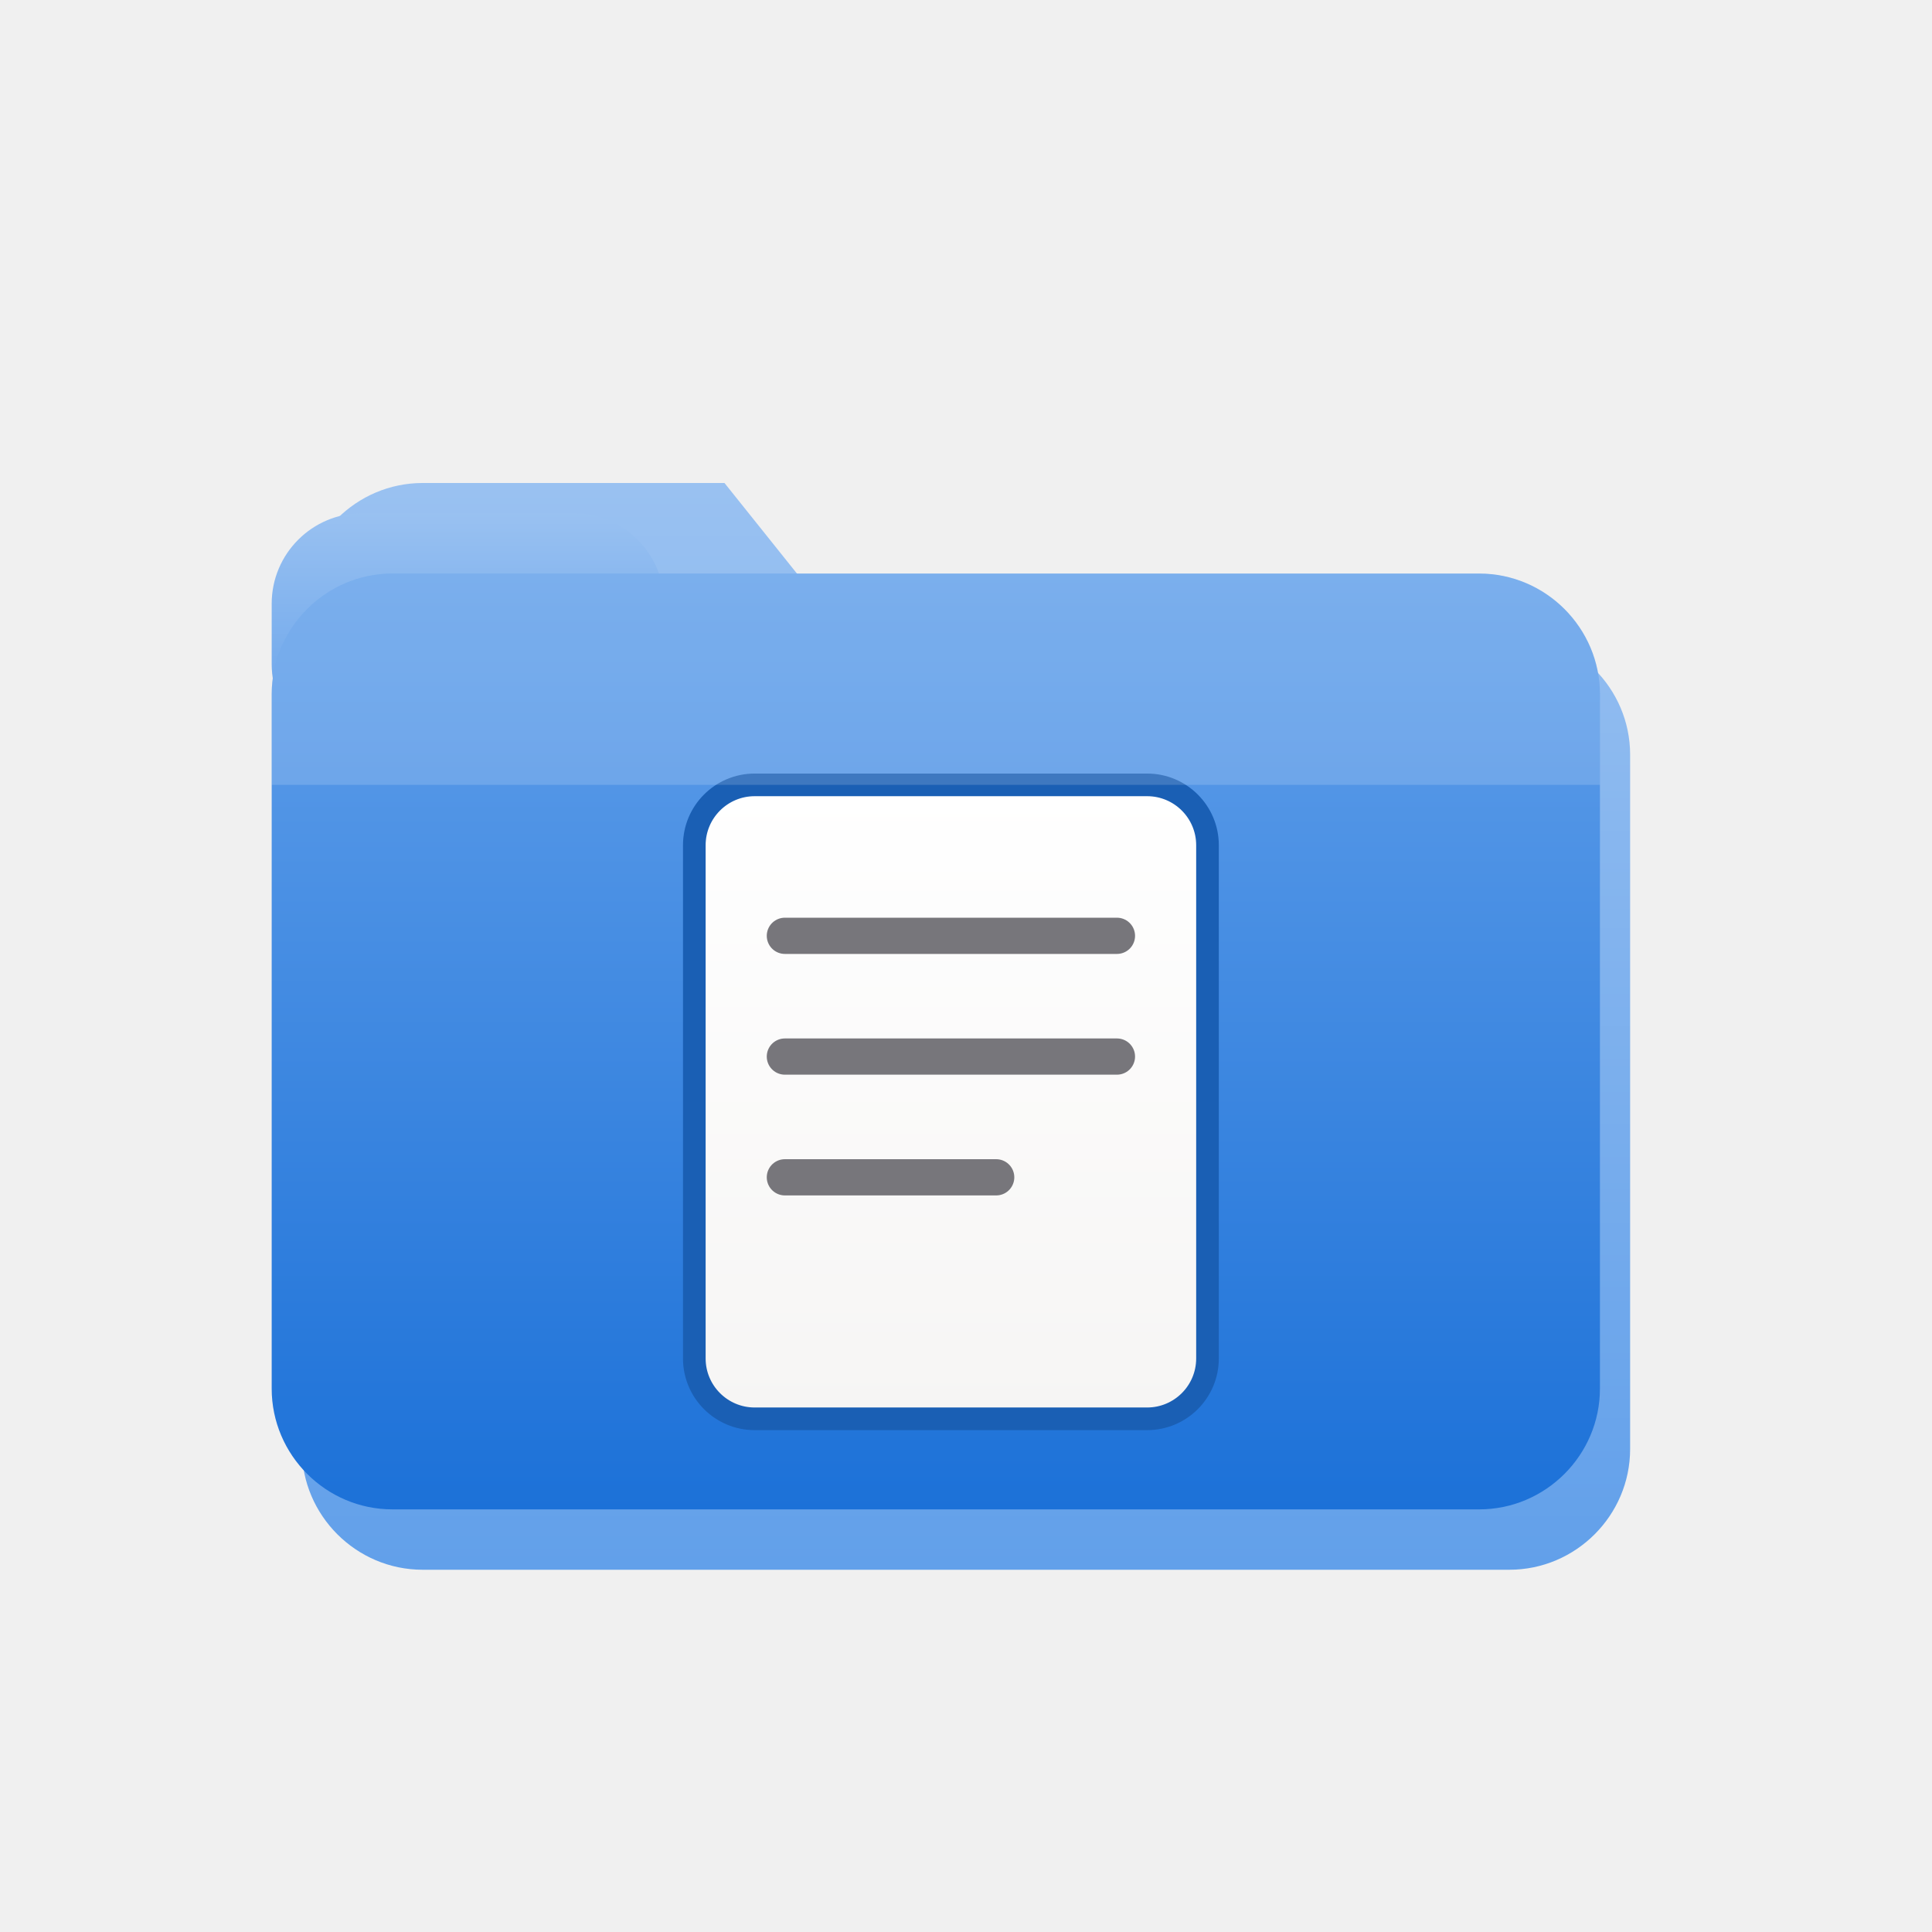
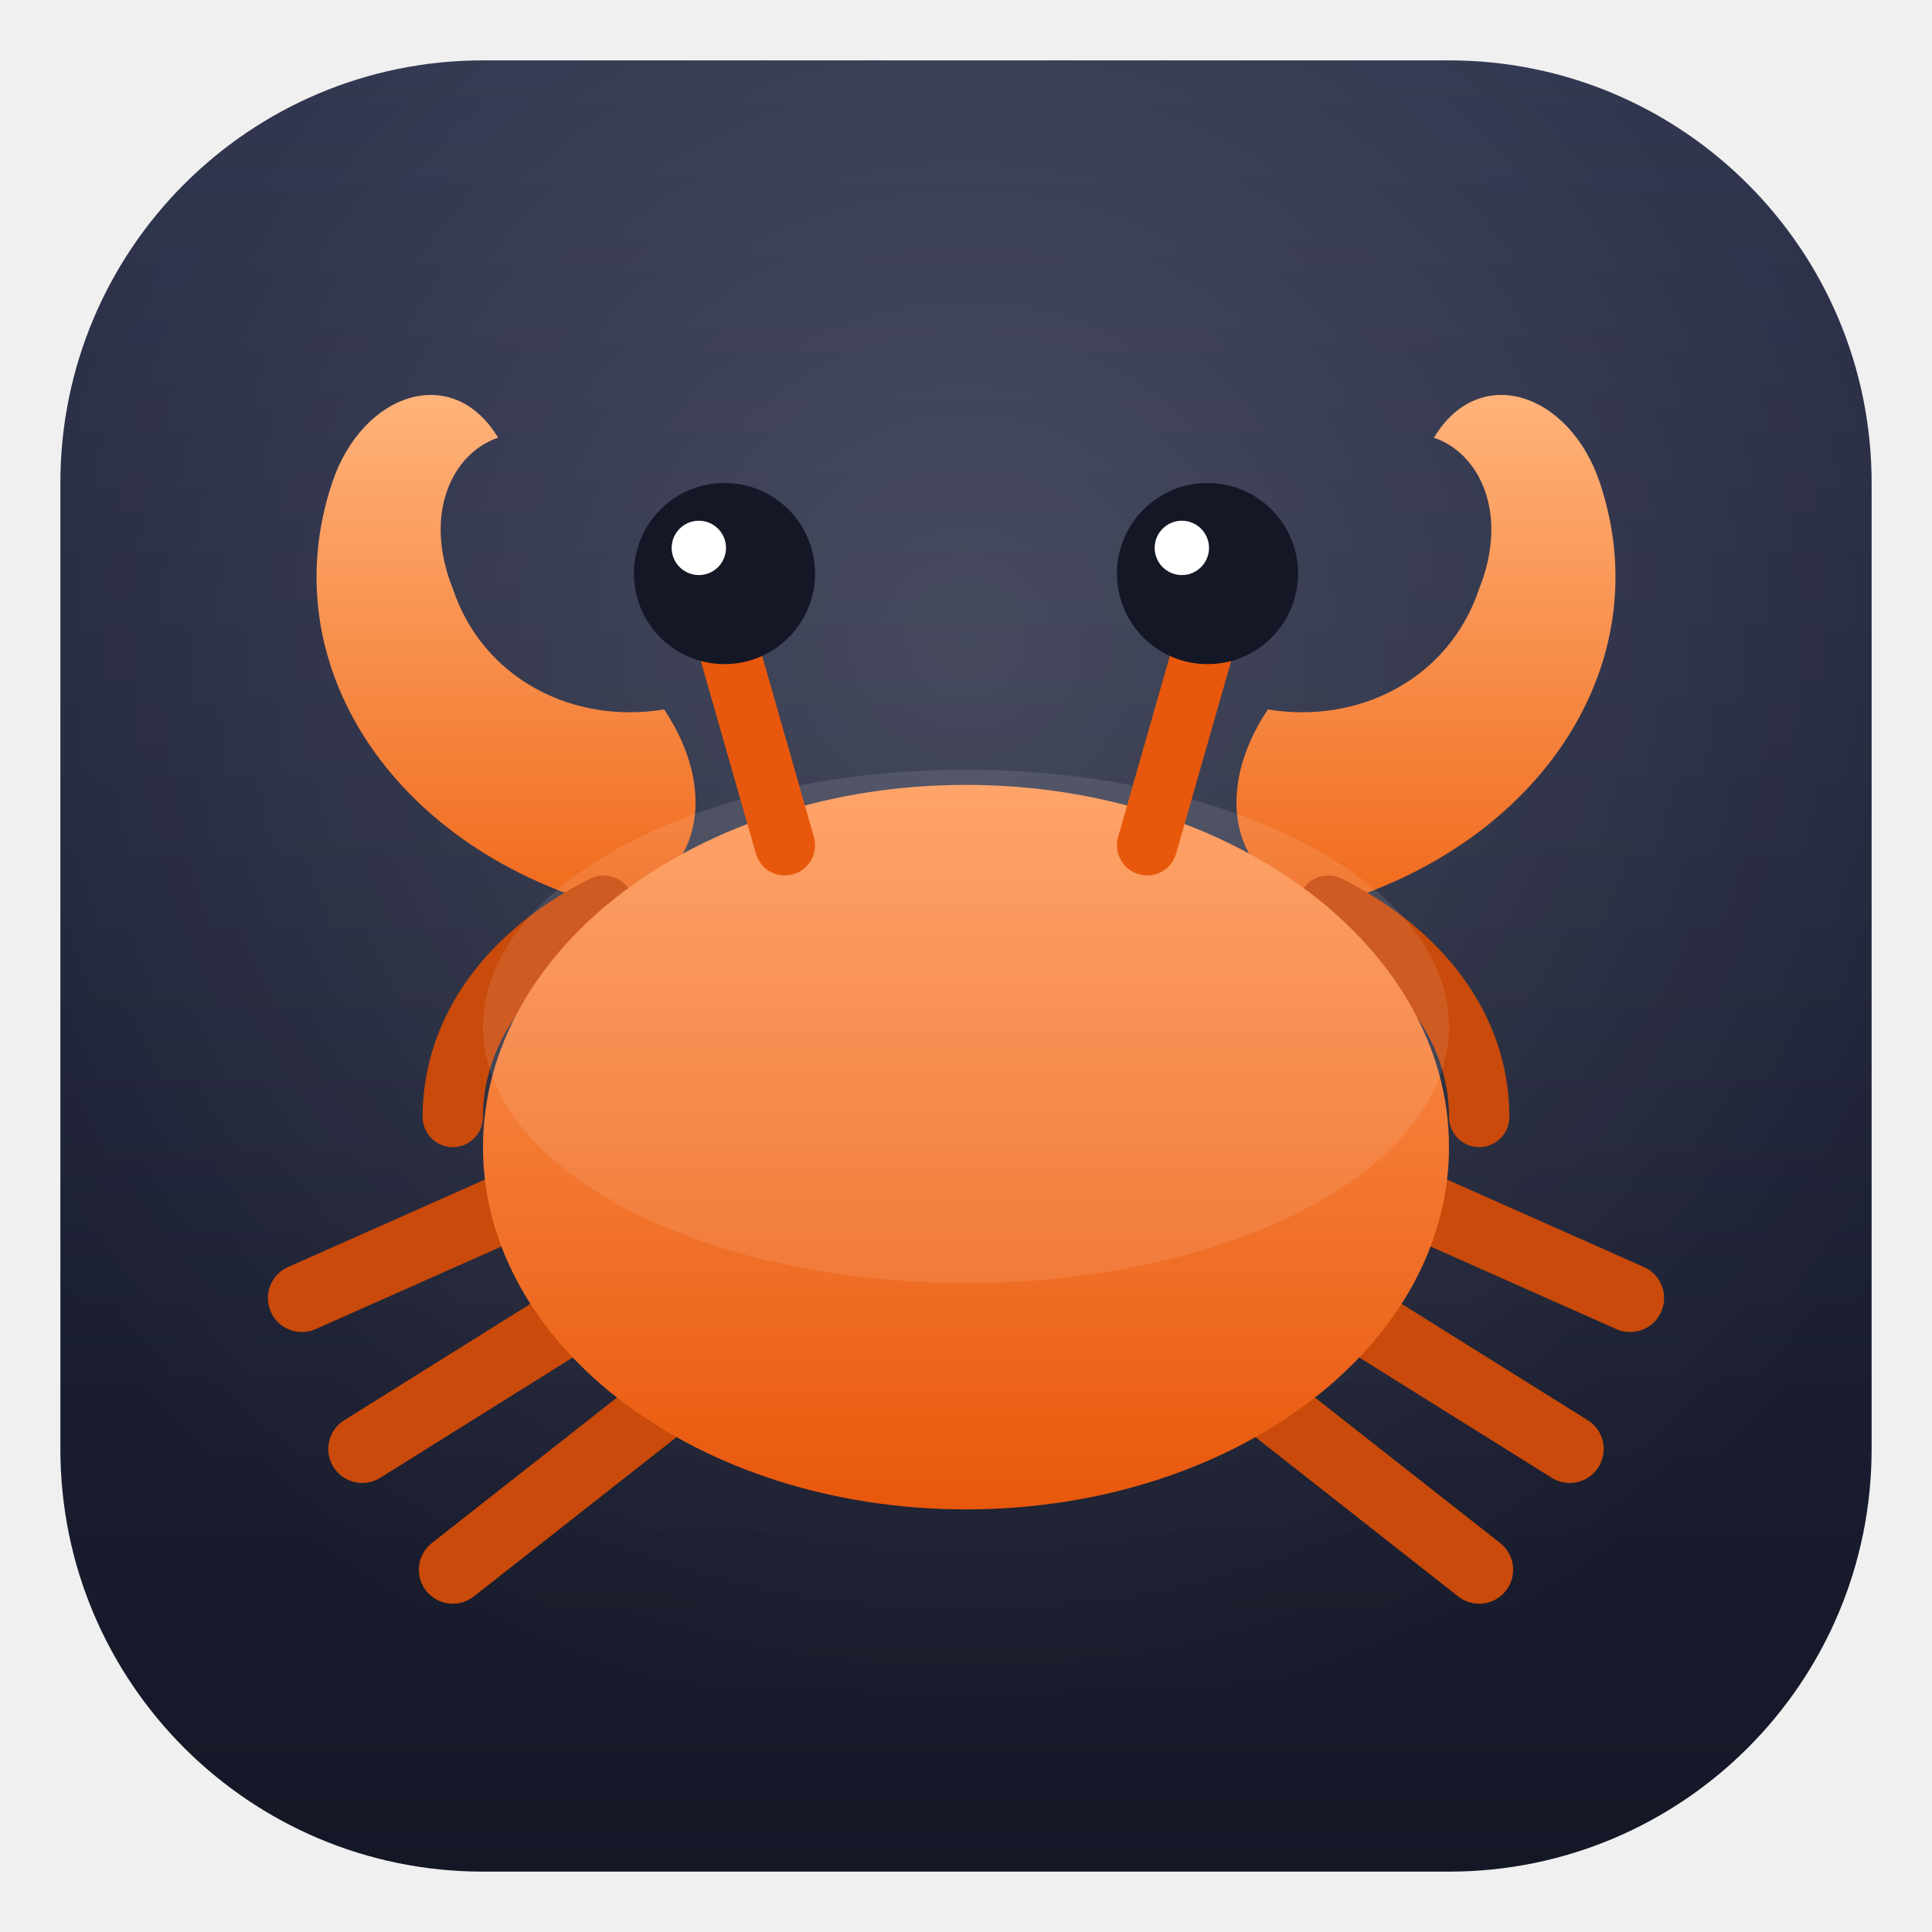
<svg xmlns="http://www.w3.org/2000/svg" width="128" height="128" viewBox="0 0 128 128">
  <defs>
-     <linearGradient id="veyra-folder" x1="0" y1="0" x2="0" y2="1">
-       <stop offset="0" stop-color="#62a0ea" />
-       <stop offset="1" stop-color="#1c71d8" />
+     <linearGradient id="veyra-bg" x1="0" y1="0" x2="0" y2="1">
+       <stop offset="0" stop-color="#2a2f4a" />
+       <stop offset="1" stop-color="#141726" />
    </linearGradient>
-     <linearGradient id="veyra-tab" x1="0" y1="0" x2="0" y2="1">
-       <stop offset="0" stop-color="#99c1f1" />
-       <stop offset="1" stop-color="#62a0ea" />
+     <linearGradient id="veyra-shell" x1="0" y1="0" x2="0" y2="1">
+       <stop offset="0" stop-color="#ff9a5a" />
+       <stop offset="1" stop-color="#e8580c" />
    </linearGradient>
-     <linearGradient id="veyra-doc" x1="0" y1="0" x2="0" y2="1">
-       <stop offset="0" stop-color="#ffffff" />
-       <stop offset="1" stop-color="#f6f5f4" />
+     <linearGradient id="veyra-claw" x1="0" y1="0" x2="0" y2="1">
+       <stop offset="0" stop-color="#ffb37a" />
+       <stop offset="1" stop-color="#f06a1c" />
    </linearGradient>
+     <radialGradient id="veyra-glow" cx="0.5" cy="0.32" r="0.62">
+       <stop offset="0" stop-color="#ffffff" stop-opacity="0.16" />
+       <stop offset="1" stop-color="#ffffff" stop-opacity="0" />
+     </radialGradient>
  </defs>
-   <path d="M20 40c0-4.4 3.6-8 8-8h20l8 10h44c4.4 0 8 3.6 8 8v46c0 4.4-3.6 8-8 8H28c-4.4 0-8-3.6-8-8Z" fill="url(#veyra-tab)" />
-   <rect x="18" y="34" width="26" height="16" rx="6" fill="url(#veyra-tab)" />
-   <path d="M18 46c0-4.4 3.6-8 8-8h72c4.4 0 8 3.6 8 8v46c0 4.4-3.6 8-8 8H26c-4.4 0-8-3.6-8-8Z" fill="url(#veyra-folder)" />
-   <rect x="46" y="52" width="34" height="42" rx="4" fill="url(#veyra-doc)" stroke="#1a5fb4" stroke-width="1.5" />
-   <line x1="52" y1="62" x2="74" y2="62" stroke="#77767b" stroke-width="2.4" stroke-linecap="round" />
-   <line x1="52" y1="70" x2="74" y2="70" stroke="#77767b" stroke-width="2.4" stroke-linecap="round" />
-   <line x1="52" y1="78" x2="66" y2="78" stroke="#77767b" stroke-width="2.4" stroke-linecap="round" />
-   <path d="M18 46c0-4.4 3.6-8 8-8h72c4.4 0 8 3.6 8 8v6H18Z" fill="#ffffff" opacity="0.16" />
+   <rect x="4" y="4" width="120" height="120" rx="28" fill="url(#veyra-bg)" />
+   <rect x="4" y="4" width="120" height="120" rx="28" fill="url(#veyra-glow)" />
+   <g stroke="#c94a0a" stroke-width="4.5" stroke-linecap="round" fill="none">
+     <path d="M38 78 L20 86" />
+     <path d="M40 86 L24 96" />
+     <path d="M44 93 L30 104" />
+     <path d="M90 78 L108 86" />
+     <path d="M88 86 L104 96" />
+     <path d="M84 93 L98 104" />
+   </g>
+   <g fill="url(#veyra-claw)">
+     <path d="M40 60 C26 56 18 44 22 32 C24 26 30 24 33 29 C30 30 28 34 30 39              C32 45 38 48 44 47 C48 53 46 59 40 60 Z" />
+     <path d="M88 60 C102 56 110 44 106 32 C104 26 98 24 95 29 C98 30 100 34 98 39              C96 45 90 48 84 47 C80 53 82 59 88 60 Z" />
+   </g>
+   <g stroke="#c94a0a" stroke-width="4" stroke-linecap="round" fill="none">
+     <path d="M40 60 C34 63 30 68 30 74" />
+     <path d="M88 60 C94 63 98 68 98 74" />
+   </g>
+   <ellipse cx="64" cy="76" rx="32" ry="24" fill="url(#veyra-shell)" />
+   <ellipse cx="64" cy="68" rx="32" ry="17" fill="#ffffff" opacity="0.10" />
+   <g stroke="#e8580c" stroke-width="4" stroke-linecap="round">
+     <path d="M52 56 L48 42" />
+     <path d="M76 56 L80 42" />
+   </g>
+   <circle cx="48" cy="38" r="6" fill="#141726" />
+   <circle cx="80" cy="38" r="6" fill="#141726" />
+   <circle cx="46.3" cy="36.3" r="1.8" fill="#ffffff" />
+   <circle cx="78.3" cy="36.3" r="1.8" fill="#ffffff" />
</svg>
